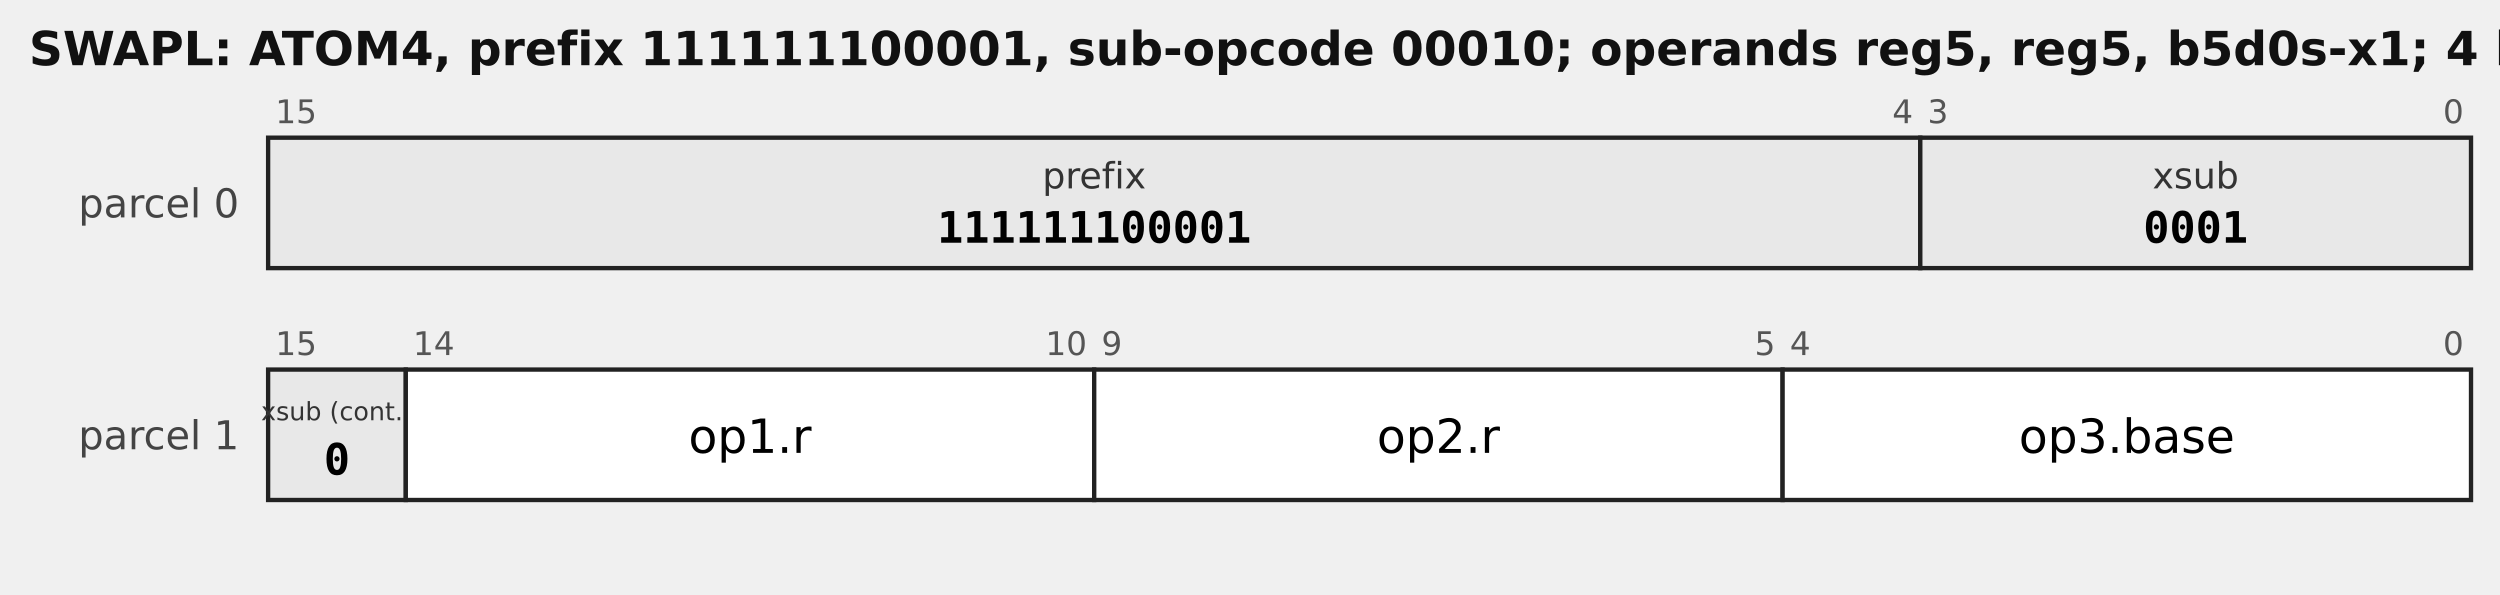
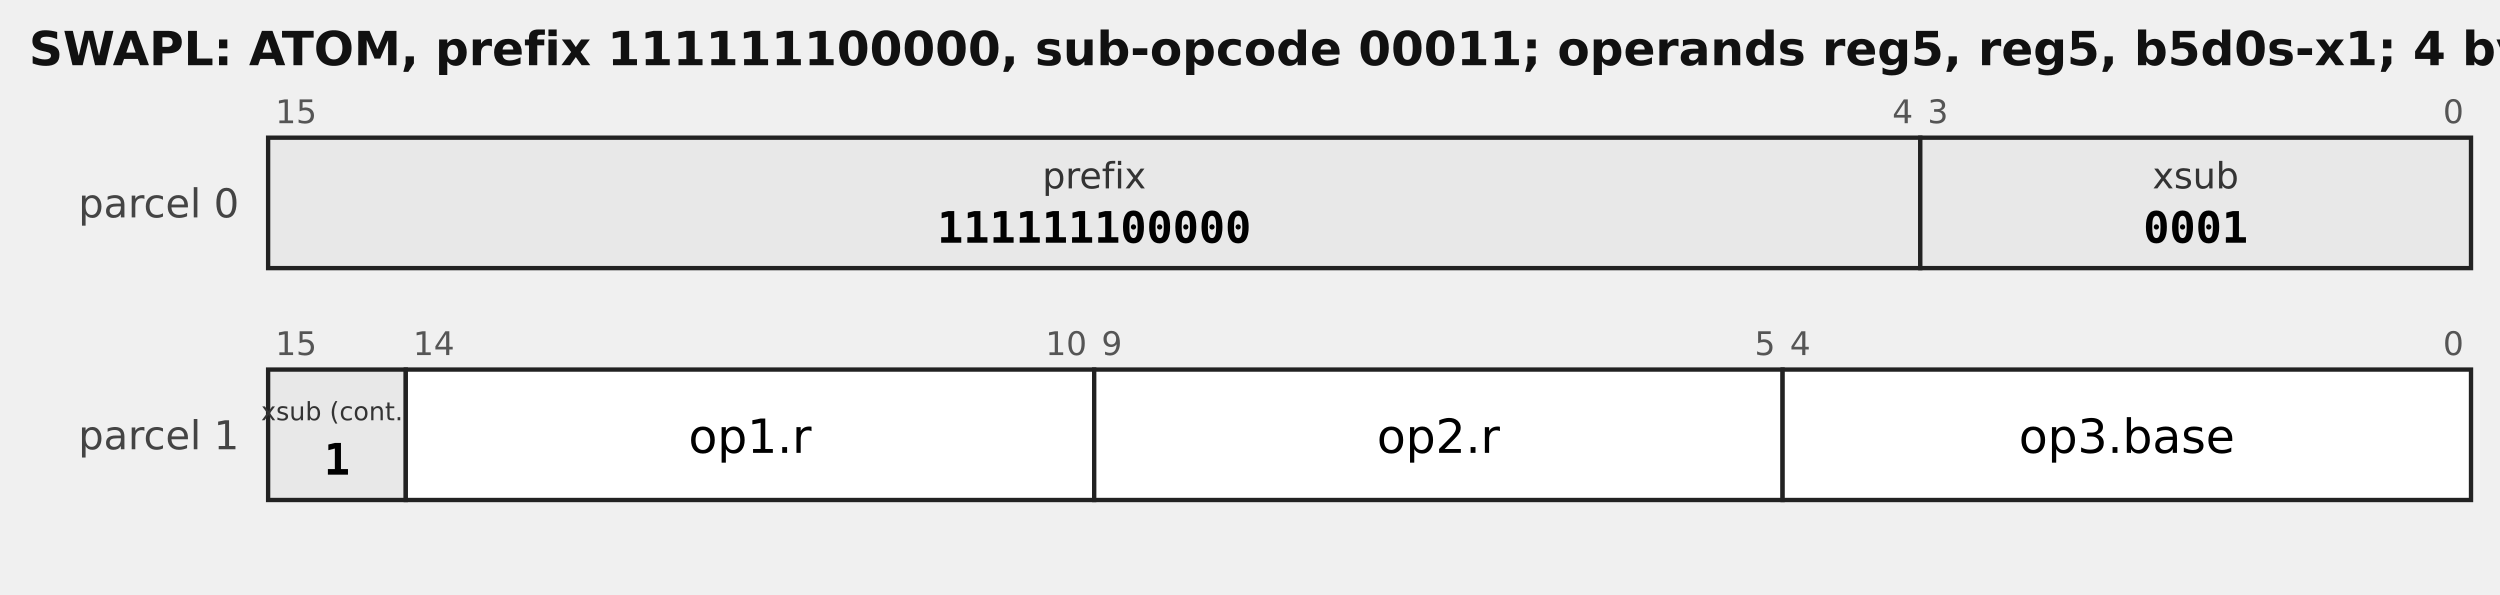
<svg xmlns="http://www.w3.org/2000/svg" width="690" height="164" viewBox="0 0 690 164" font-family="DejaVu Sans, sans-serif">
-   <text x="8" y="18" font-size="13" font-weight="bold" fill="#111">SWAPL: ATOM4, prefix 111111100001, sub-opcode 00010; operands reg5, reg5, b5d0s-x1; 4 bytes</text>
+   <text x="8" y="18" font-size="13" font-weight="bold" fill="#111">SWAPL: ATOM, prefix 111111100000, sub-opcode 00011; operands reg5, reg5, b5d0s-x1; 4 bytes</text>
  <text x="66" y="60" font-size="11" text-anchor="end" fill="#444">parcel 0</text>
  <rect x="74" y="38" width="456" height="36" fill="#e8e8e8" stroke="#222" stroke-width="1.2" />
  <text x="76" y="34" font-size="9" fill="#555" text-anchor="start">15</text>
  <text x="528" y="34" font-size="9" fill="#555" text-anchor="end">4</text>
  <text x="302.0" y="52" font-size="10.0" text-anchor="middle" font-family="DejaVu Sans, sans-serif" fill="#333">prefix</text>
-   <text x="302.0" y="67" font-size="12.0" text-anchor="middle" font-family="DejaVu Sans Mono, monospace" font-weight="bold">111111100001</text>
+   <text x="302.0" y="67" font-size="12.0" text-anchor="middle" font-family="DejaVu Sans Mono, monospace" font-weight="bold">111111100000</text>
  <rect x="530" y="38" width="152" height="36" fill="#e8e8e8" stroke="#222" stroke-width="1.2" />
  <text x="532" y="34" font-size="9" fill="#555" text-anchor="start">3</text>
  <text x="680" y="34" font-size="9" fill="#555" text-anchor="end">0</text>
  <text x="606.0" y="52" font-size="10.0" text-anchor="middle" font-family="DejaVu Sans, sans-serif" fill="#333">xsub</text>
  <text x="606.0" y="67" font-size="12.0" text-anchor="middle" font-family="DejaVu Sans Mono, monospace" font-weight="bold">0001</text>
  <text x="66" y="124" font-size="11" text-anchor="end" fill="#444">parcel 1</text>
  <rect x="74" y="102" width="38" height="36" fill="#e8e8e8" stroke="#222" stroke-width="1.2" />
  <text x="76" y="98" font-size="9" fill="#555" text-anchor="start">15</text>
  <text x="93.0" y="116" font-size="7.0" text-anchor="middle" font-family="DejaVu Sans, sans-serif" fill="#333">xsub (cont.)</text>
-   <text x="93.0" y="131" font-size="12.0" text-anchor="middle" font-family="DejaVu Sans Mono, monospace" font-weight="bold">0</text>
+   <text x="93.0" y="131" font-size="12.0" text-anchor="middle" font-family="DejaVu Sans Mono, monospace" font-weight="bold">1</text>
  <rect x="112" y="102" width="190" height="36" fill="#ffffff" stroke="#222" stroke-width="1.2" />
  <text x="114" y="98" font-size="9" fill="#555" text-anchor="start">14</text>
  <text x="300" y="98" font-size="9" fill="#555" text-anchor="end">10</text>
  <text x="207.0" y="125" font-size="13.0" text-anchor="middle" font-family="DejaVu Sans, sans-serif">op1.r</text>
  <rect x="302" y="102" width="190" height="36" fill="#ffffff" stroke="#222" stroke-width="1.2" />
  <text x="304" y="98" font-size="9" fill="#555" text-anchor="start">9</text>
  <text x="490" y="98" font-size="9" fill="#555" text-anchor="end">5</text>
  <text x="397.0" y="125" font-size="13.0" text-anchor="middle" font-family="DejaVu Sans, sans-serif">op2.r</text>
  <rect x="492" y="102" width="190" height="36" fill="#ffffff" stroke="#222" stroke-width="1.2" />
  <text x="494" y="98" font-size="9" fill="#555" text-anchor="start">4</text>
  <text x="680" y="98" font-size="9" fill="#555" text-anchor="end">0</text>
  <text x="587.0" y="125" font-size="13.0" text-anchor="middle" font-family="DejaVu Sans, sans-serif">op3.base</text>
</svg>
